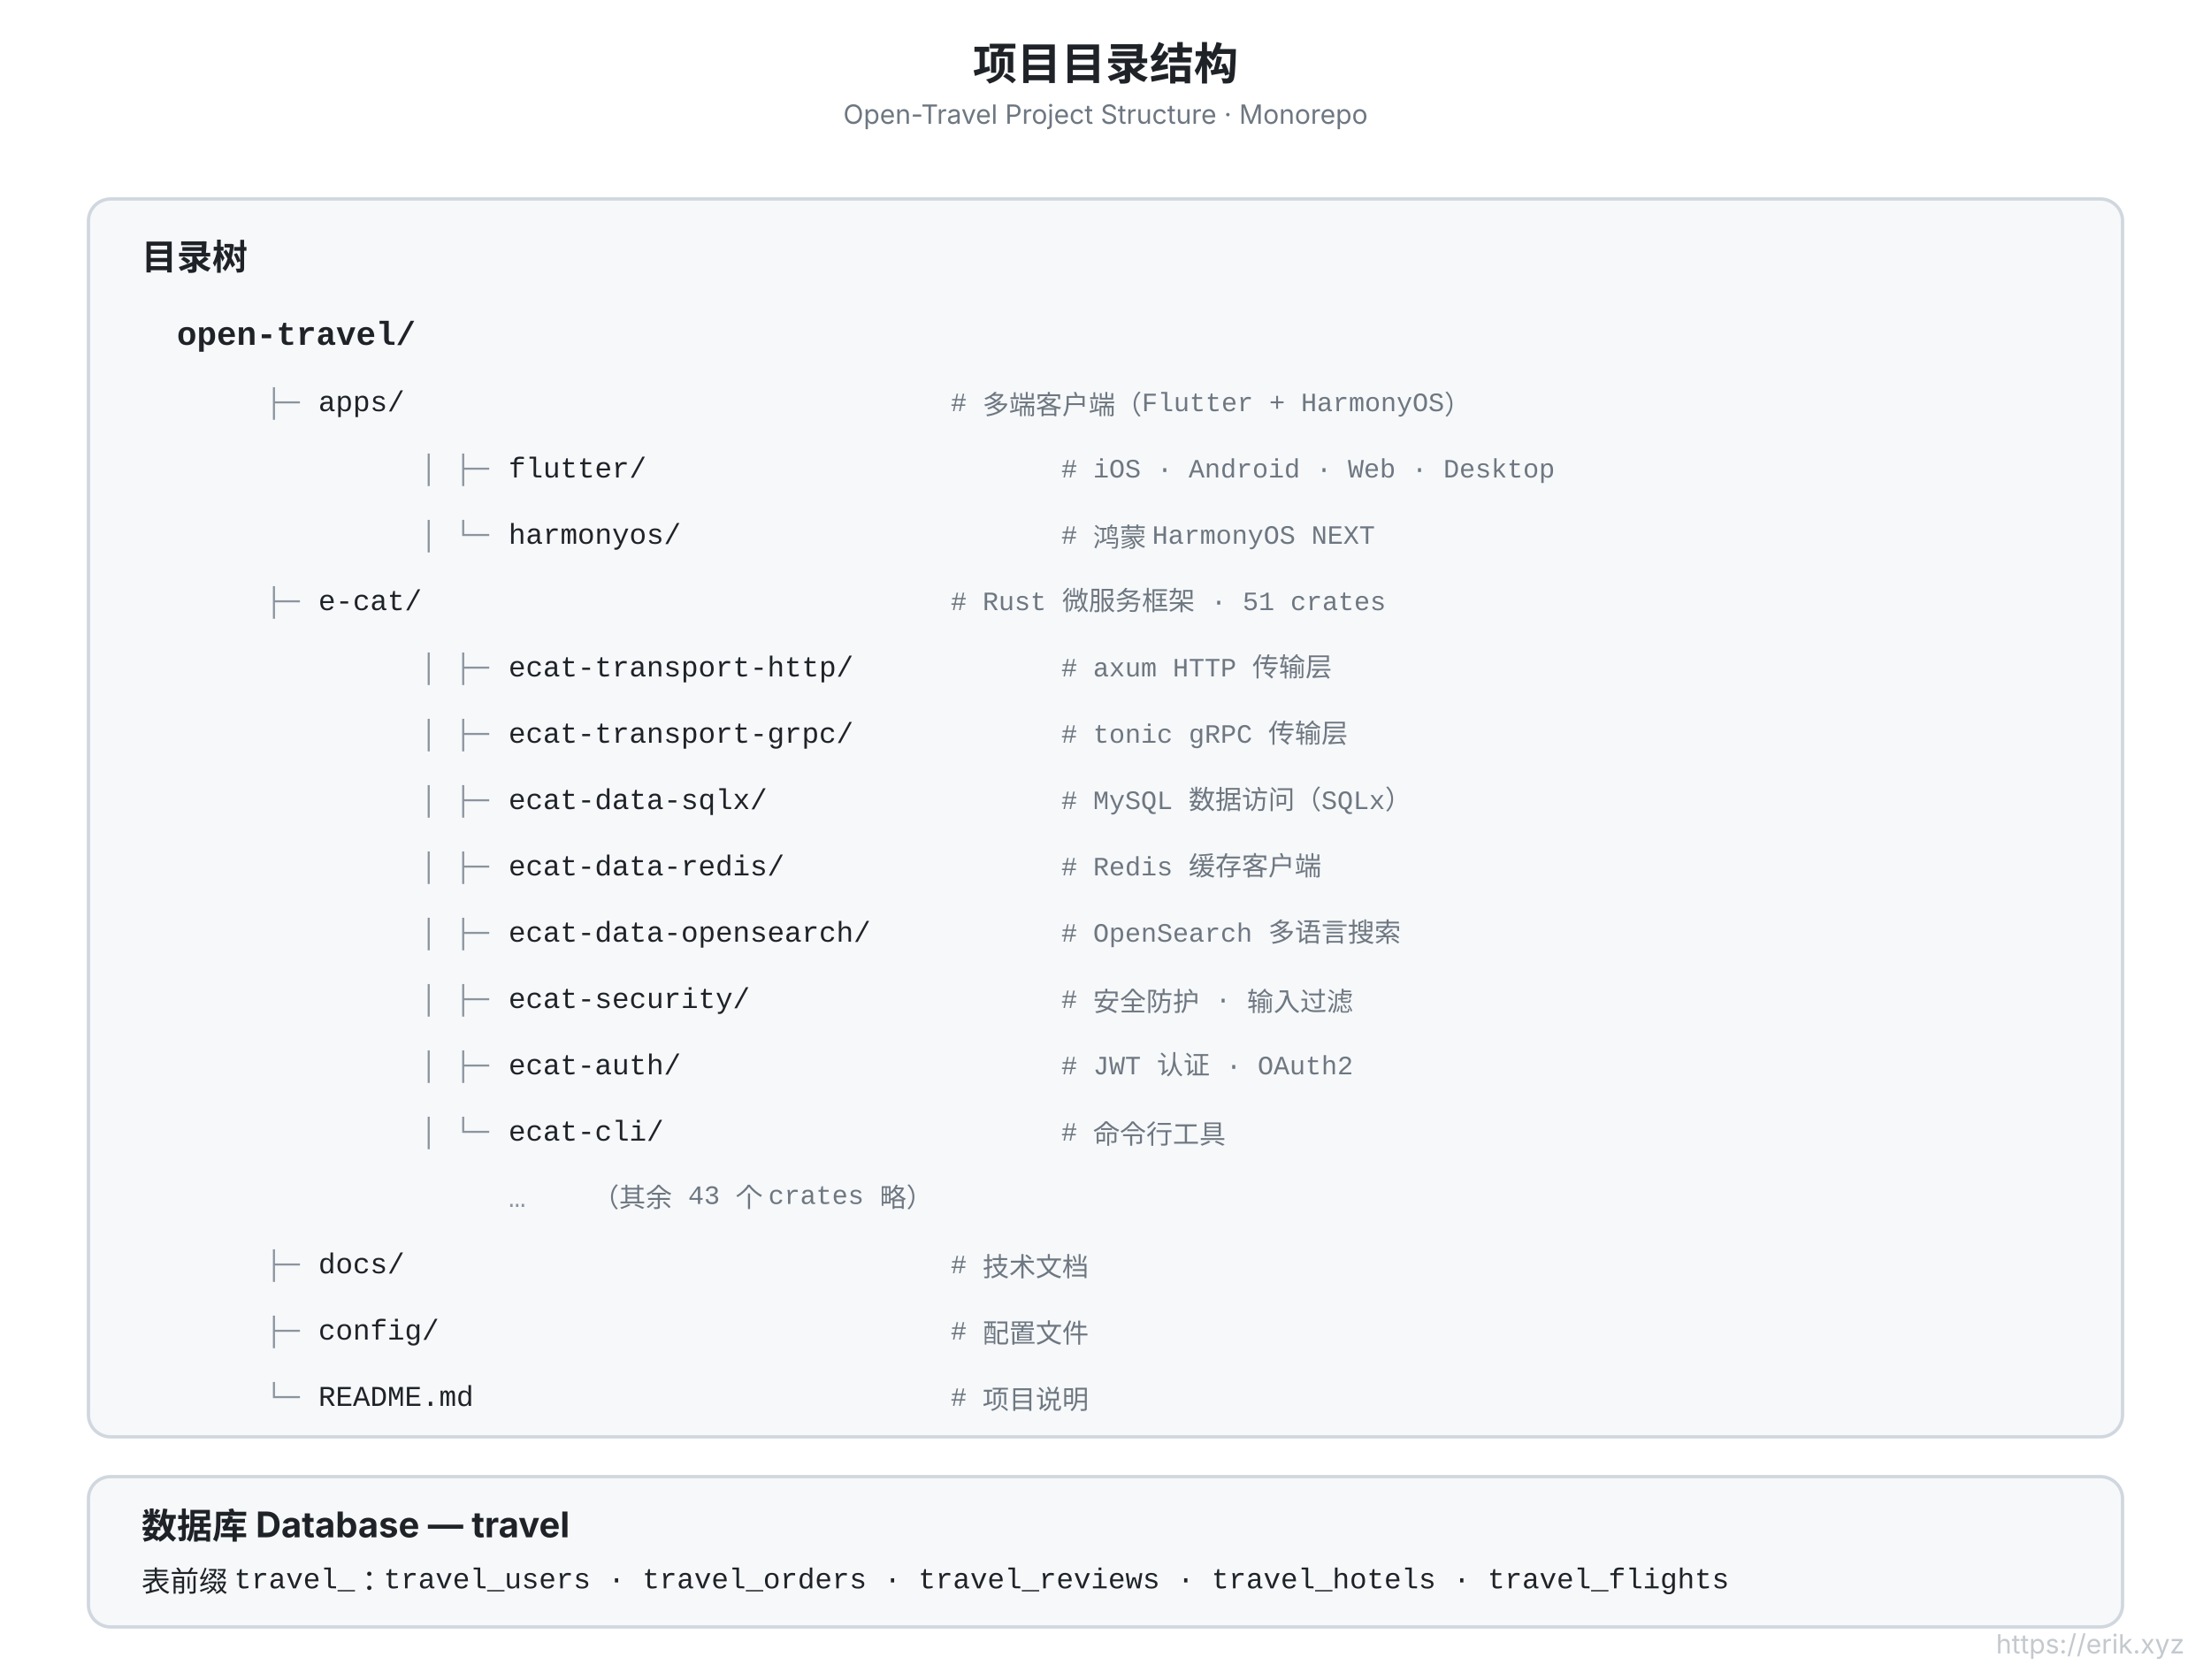
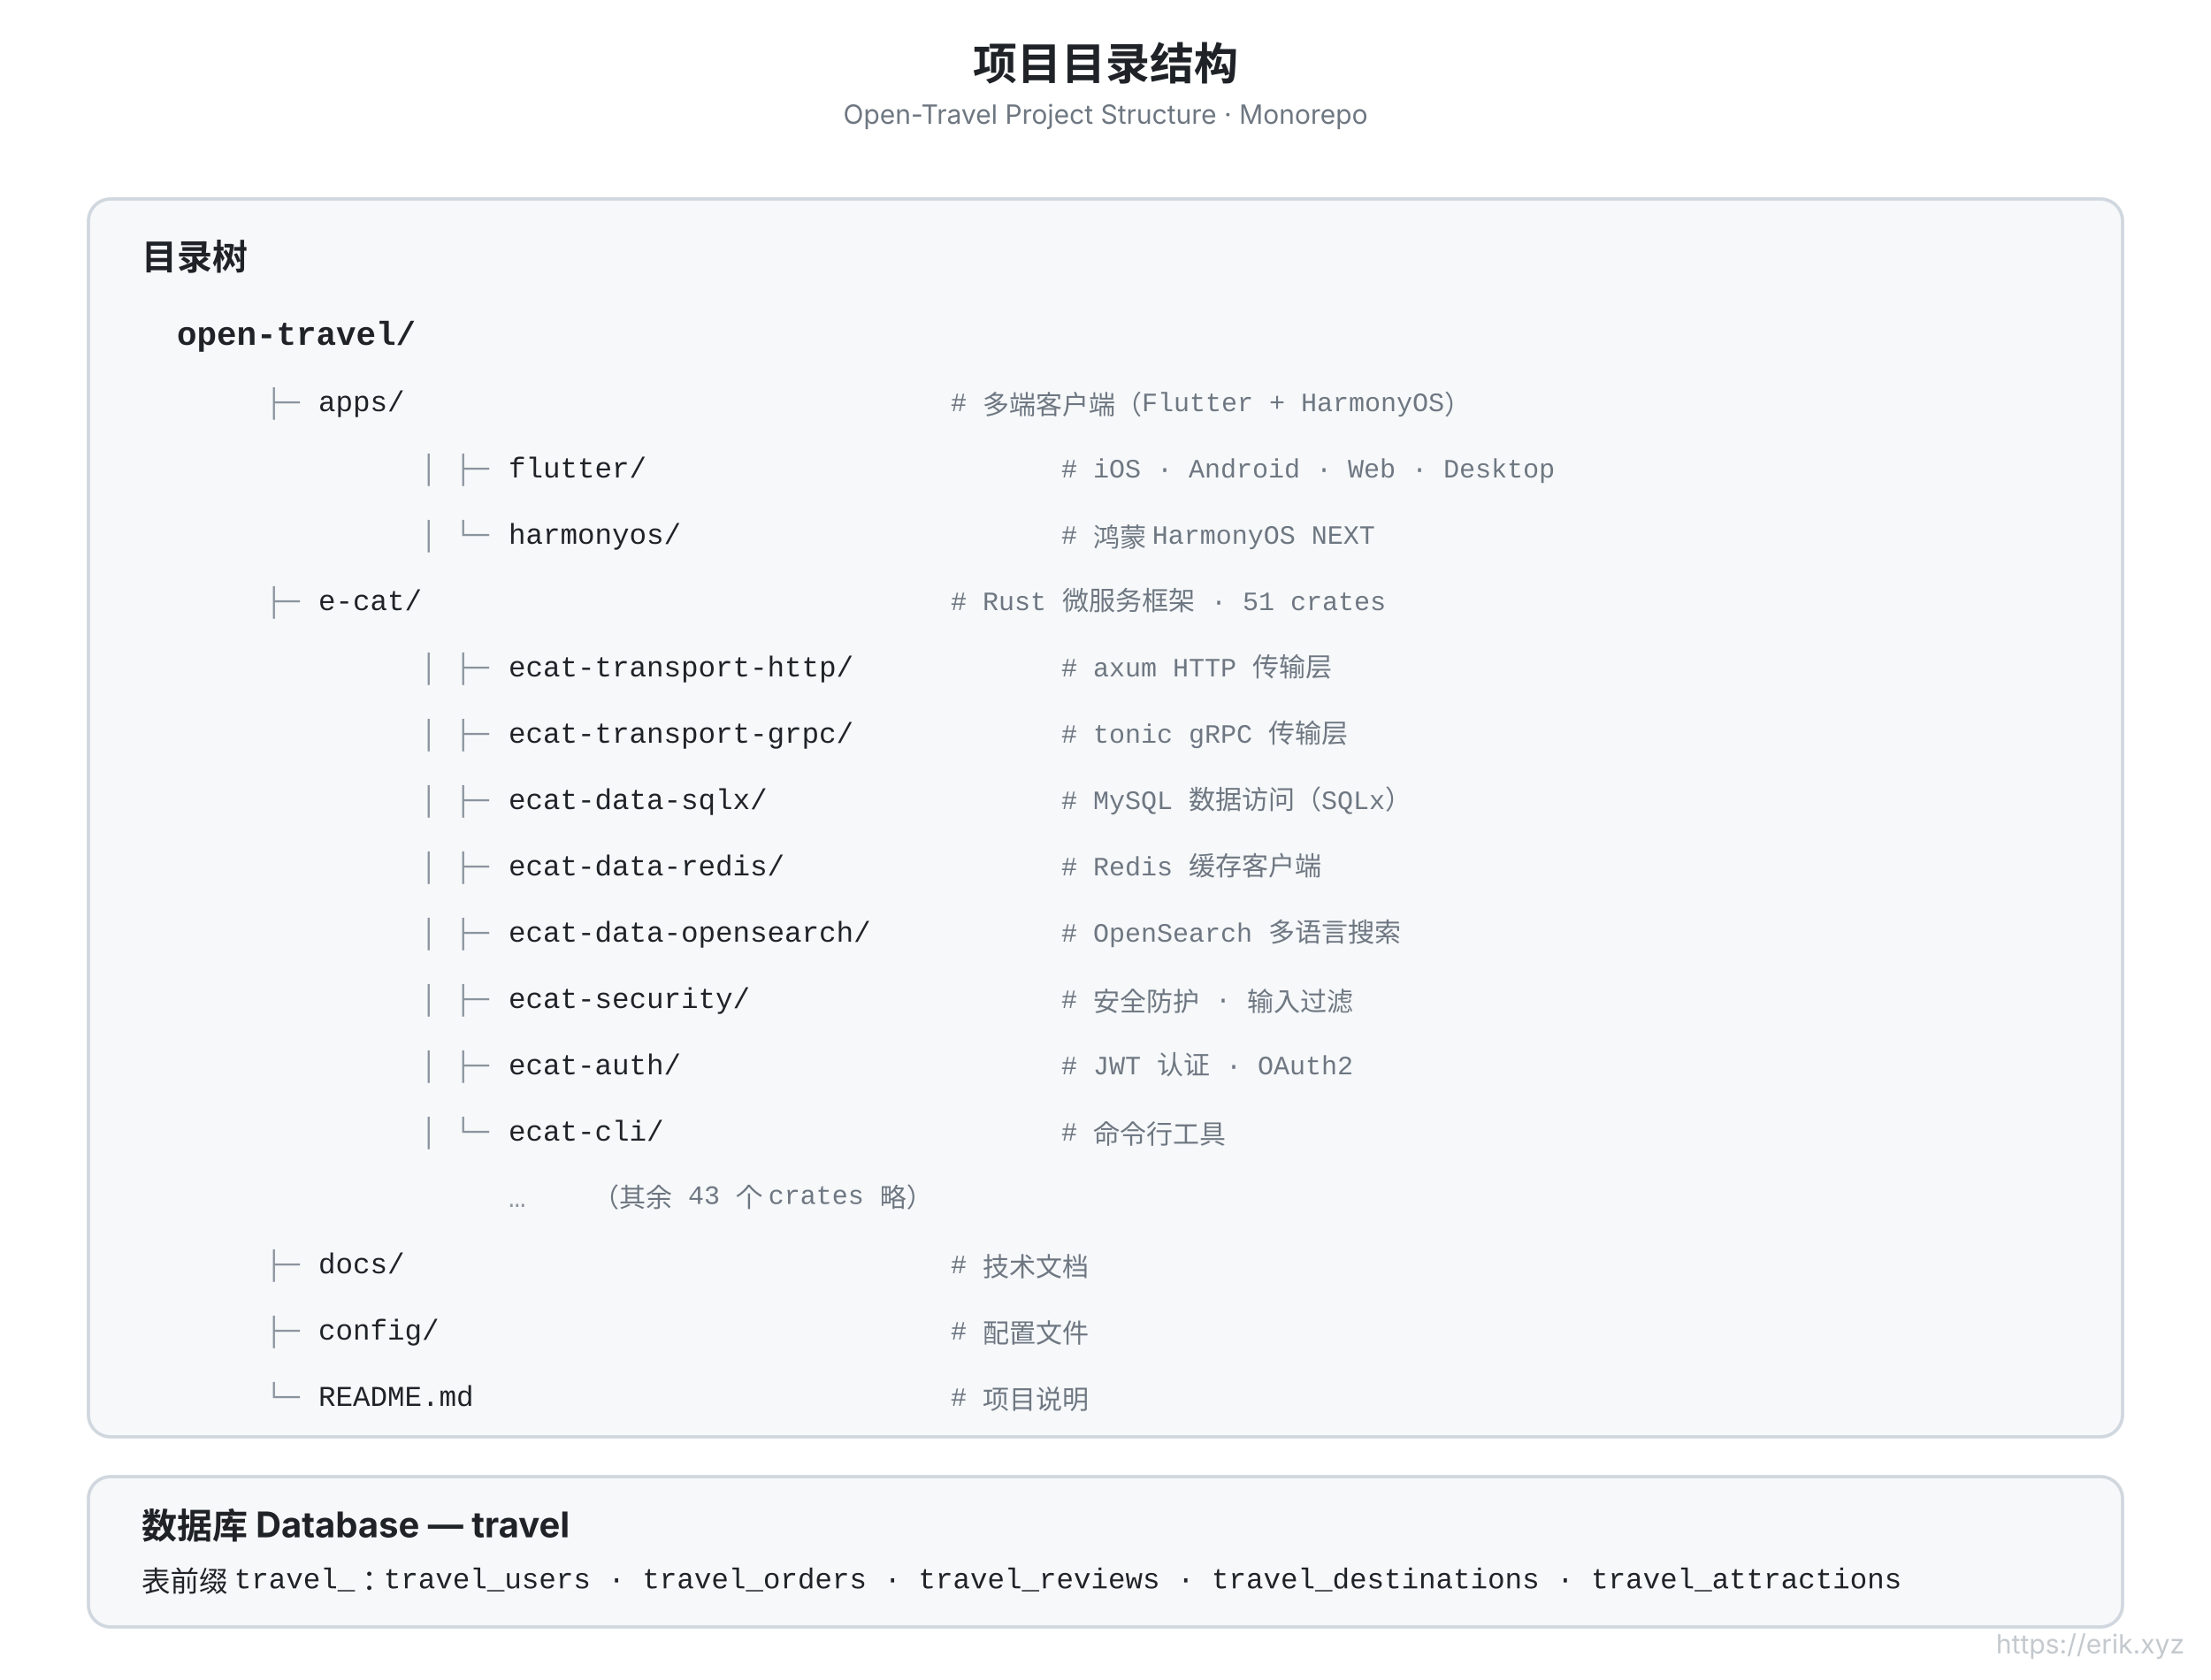
<svg xmlns="http://www.w3.org/2000/svg" width="1000" height="760" viewBox="0 0 1000 760">
  <defs>
    <style>
      text { font-family: system-ui, -apple-system, 'Segoe UI', sans-serif; }
      .t-title { font-size: 20px; font-weight: 700; fill: #1f2328; }
      .t-sub  { font-size: 12px; fill: #6e7781; }
      .t-h    { font-size: 16px; font-weight: 700; fill: #1f2328; }
      .t-mono-root { font-family: ui-monospace, 'SF Mono', Consolas, 'Liberation Mono', monospace; font-size: 15px; font-weight: 700; fill: #1f2328; }
      .t-mono { font-family: ui-monospace, 'SF Mono', Consolas, 'Liberation Mono', monospace; font-size: 13px; fill: #1f2328; }
      .t-mono-branch { font-family: ui-monospace, 'SF Mono', Consolas, 'Liberation Mono', monospace; font-size: 13px; fill: #8b949e; }
      .t-cmt { font-family: ui-monospace, 'SF Mono', Consolas, 'Liberation Mono', monospace; font-size: 12px; fill: #6e7781; }
      .t-db  { font-family: ui-monospace, 'SF Mono', Consolas, 'Liberation Mono', monospace; font-size: 13px; fill: #1f2328; }
      .panel { fill: #f6f8fa; stroke: #d0d7de; stroke-width: 1.5; rx: 10; }
    </style>
  </defs>
  <rect width="1000" height="760" fill="#ffffff" />
  <text x="500" y="36" text-anchor="middle" class="t-title">项目目录结构</text>
  <text x="500" y="56" text-anchor="middle" class="t-sub">Open-Travel Project Structure · Monorepo</text>
  <rect x="40" y="90" width="920" height="560" class="panel" />
  <text x="64" y="122" class="t-h">目录树</text>
  <text x="80" y="156" class="t-mono-root">open-travel/</text>
  <text x="120" y="186" class="t-mono-branch">├─ </text>
  <text x="144" y="186" class="t-mono">apps/</text>
  <text x="430" y="186" class="t-cmt"># 多端客户端（Flutter + HarmonyOS）</text>
  <text x="190" y="216" class="t-mono-branch">│  ├─ </text>
  <text x="230" y="216" class="t-mono">flutter/</text>
  <text x="480" y="216" class="t-cmt"># iOS · Android · Web · Desktop</text>
  <text x="190" y="246" class="t-mono-branch">│  └─ </text>
  <text x="230" y="246" class="t-mono">harmonyos/</text>
  <text x="480" y="246" class="t-cmt"># 鸿蒙 HarmonyOS NEXT</text>
  <text x="120" y="276" class="t-mono-branch">├─ </text>
  <text x="144" y="276" class="t-mono">e-cat/</text>
  <text x="430" y="276" class="t-cmt"># Rust 微服务框架 · 51 crates</text>
  <text x="190" y="306" class="t-mono-branch">│  ├─ </text>
  <text x="230" y="306" class="t-mono">ecat-transport-http/</text>
  <text x="480" y="306" class="t-cmt"># axum HTTP 传输层</text>
  <text x="190" y="336" class="t-mono-branch">│  ├─ </text>
  <text x="230" y="336" class="t-mono">ecat-transport-grpc/</text>
  <text x="480" y="336" class="t-cmt"># tonic gRPC 传输层</text>
  <text x="190" y="366" class="t-mono-branch">│  ├─ </text>
  <text x="230" y="366" class="t-mono">ecat-data-sqlx/</text>
  <text x="480" y="366" class="t-cmt"># MySQL 数据访问（SQLx）</text>
  <text x="190" y="396" class="t-mono-branch">│  ├─ </text>
  <text x="230" y="396" class="t-mono">ecat-data-redis/</text>
  <text x="480" y="396" class="t-cmt"># Redis 缓存客户端</text>
  <text x="190" y="426" class="t-mono-branch">│  ├─ </text>
  <text x="230" y="426" class="t-mono">ecat-data-opensearch/</text>
  <text x="480" y="426" class="t-cmt"># OpenSearch 多语言搜索</text>
  <text x="190" y="456" class="t-mono-branch">│  ├─ </text>
  <text x="230" y="456" class="t-mono">ecat-security/</text>
  <text x="480" y="456" class="t-cmt"># 安全防护 · 输入过滤</text>
  <text x="190" y="486" class="t-mono-branch">│  ├─ </text>
  <text x="230" y="486" class="t-mono">ecat-auth/</text>
  <text x="480" y="486" class="t-cmt"># JWT 认证 · OAuth2</text>
  <text x="190" y="516" class="t-mono-branch">│  └─ </text>
  <text x="230" y="516" class="t-mono">ecat-cli/</text>
  <text x="480" y="516" class="t-cmt"># 命令行工具</text>
  <text x="230" y="546" class="t-mono-branch">… </text>
  <text x="268" y="546" class="t-cmt">（其余 43 个 crates 略）</text>
  <text x="120" y="576" class="t-mono-branch">├─ </text>
  <text x="144" y="576" class="t-mono">docs/</text>
  <text x="430" y="576" class="t-cmt"># 技术文档</text>
  <text x="120" y="606" class="t-mono-branch">├─ </text>
  <text x="144" y="606" class="t-mono">config/</text>
  <text x="430" y="606" class="t-cmt"># 配置文件</text>
  <text x="120" y="636" class="t-mono-branch">└─ </text>
  <text x="144" y="636" class="t-mono">README.md</text>
  <text x="430" y="636" class="t-cmt"># 项目说明</text>
  <rect x="40" y="668" width="920" height="68" class="panel" />
  <text x="64" y="696" class="t-h">数据库 Database — travel</text>
-   <text x="64" y="720" class="t-db">表前缀 travel_：travel_users · travel_orders · travel_reviews · travel_hotels · travel_flights</text>
+   <text x="64" y="720" class="t-db">表前缀 travel_：travel_users · travel_orders · travel_reviews · travel_destinations · travel_attractions</text>
  <text x="988" y="748" text-anchor="end" font-size="12" fill="#8b949e" fill-opacity="0.5" font-family="system-ui, -apple-system, 'Segoe UI', sans-serif">https://erik.xyz</text>
</svg>
